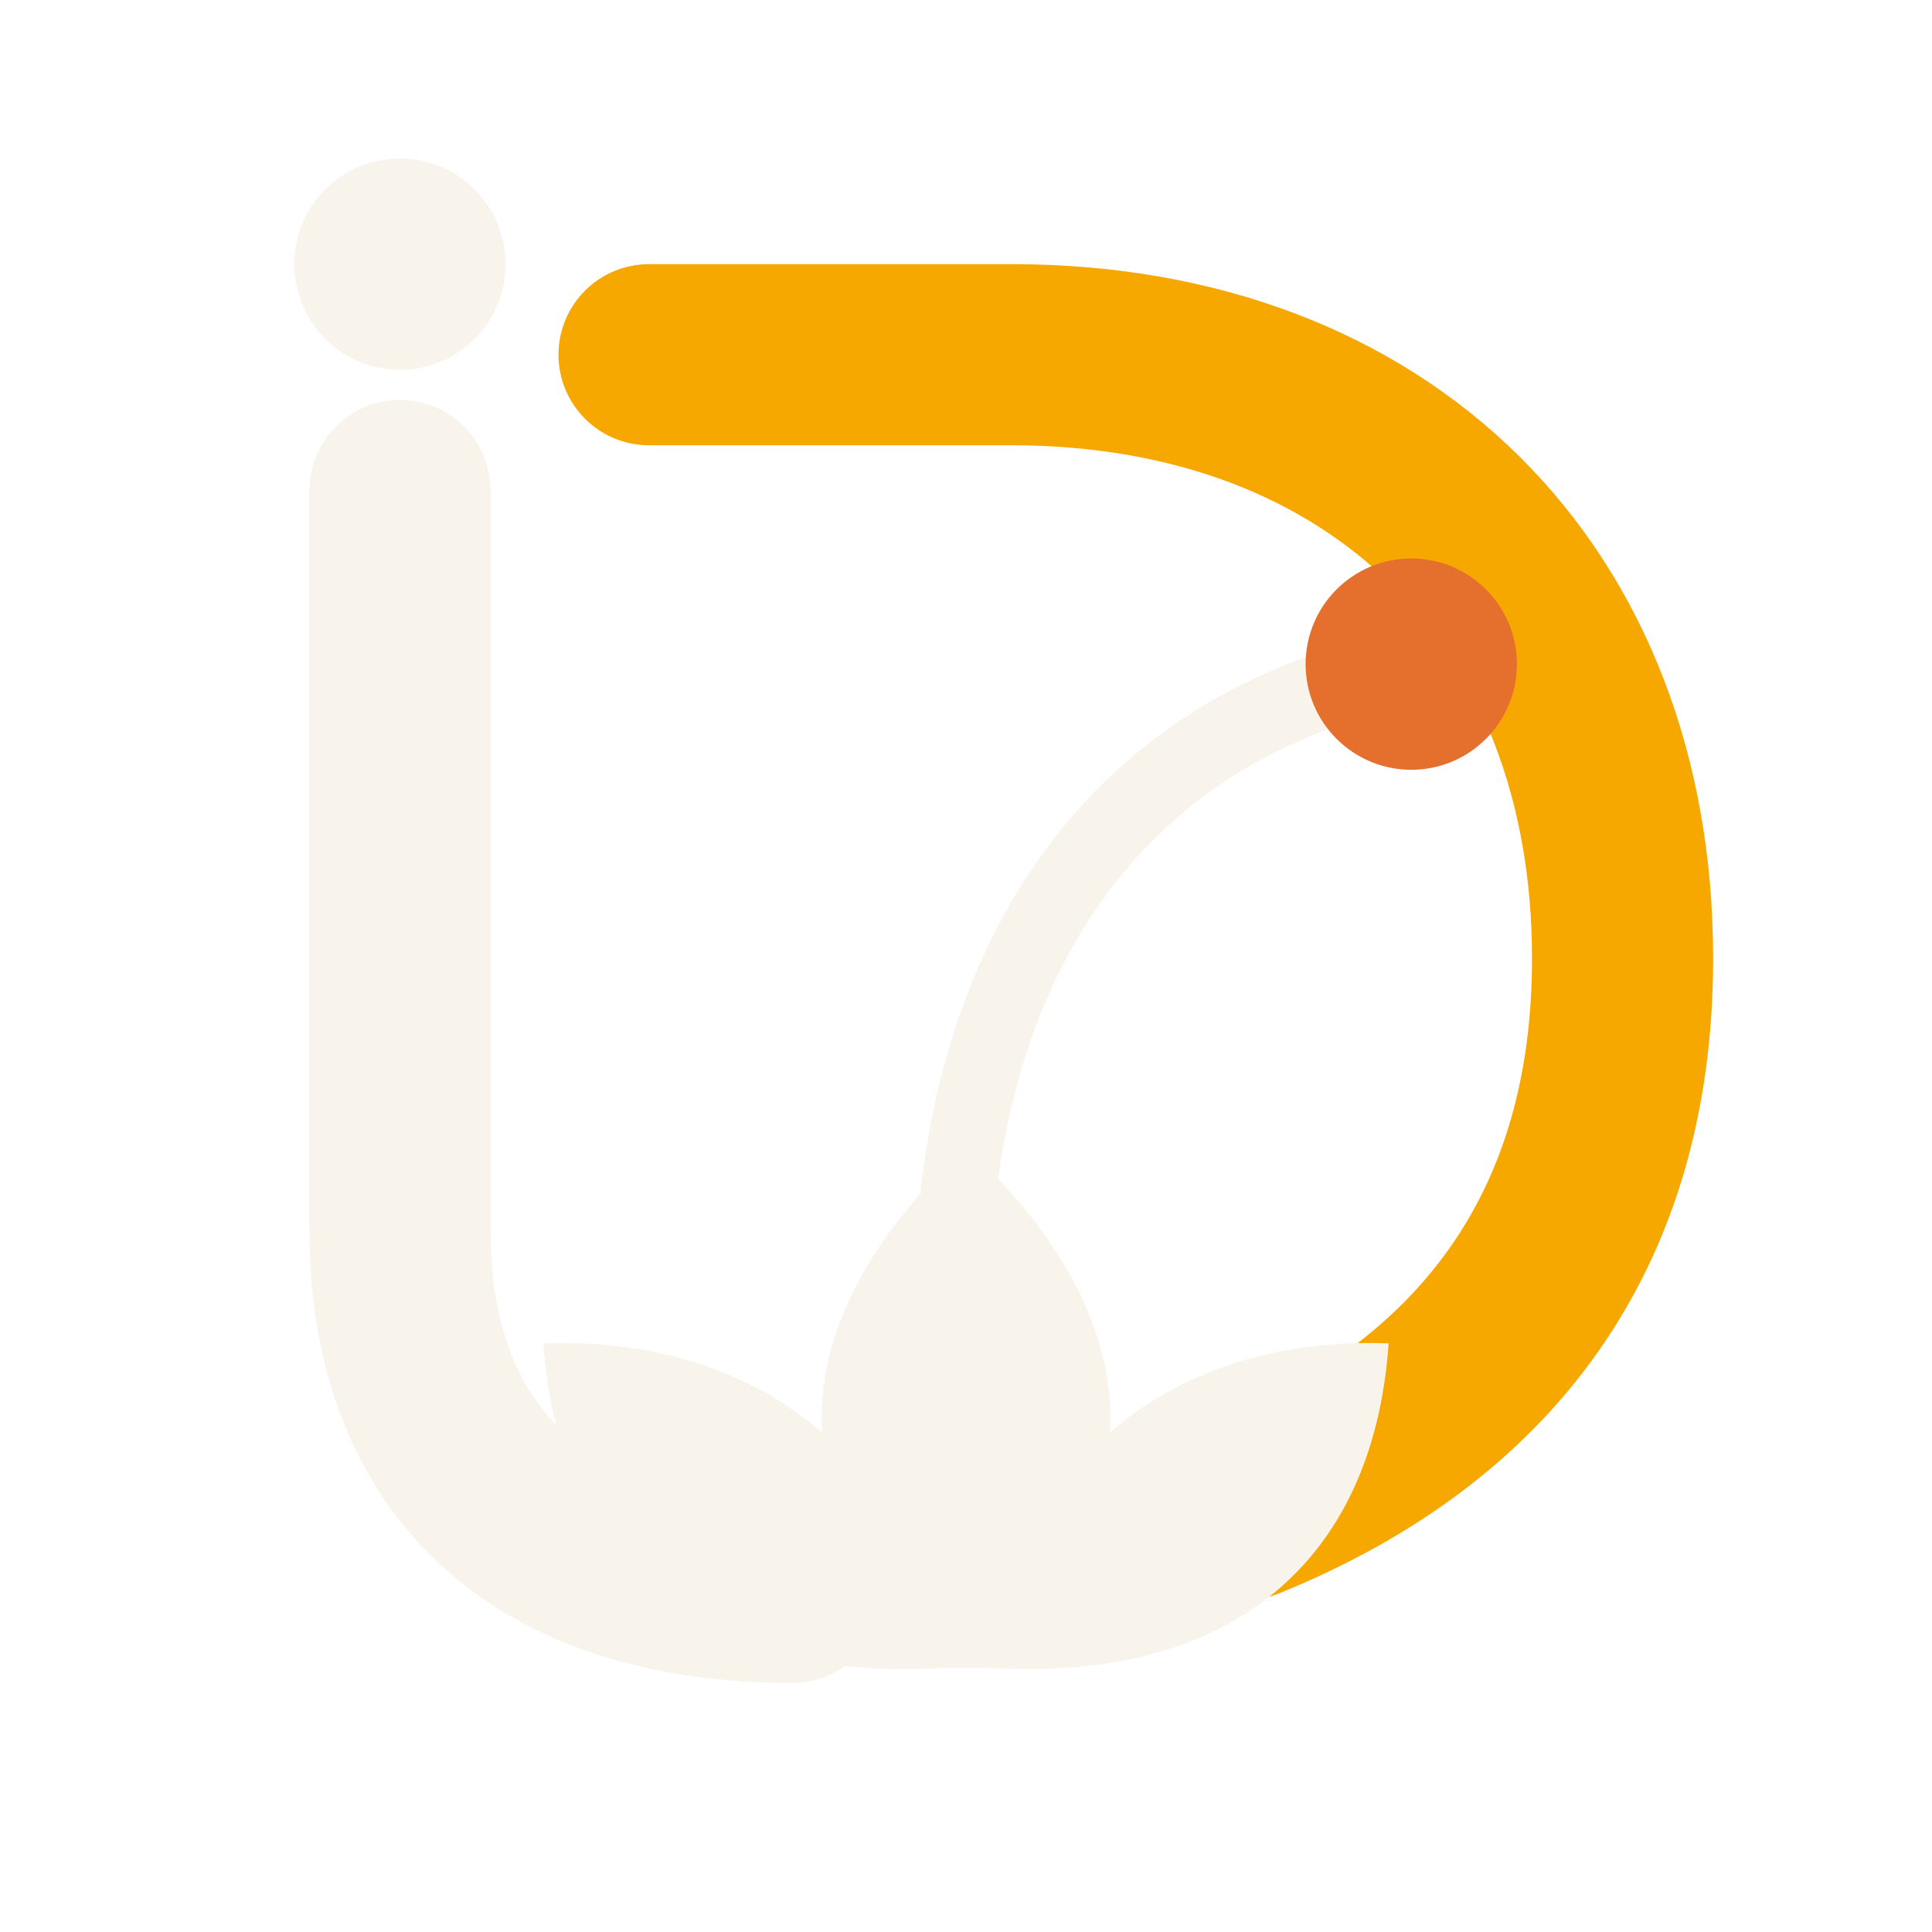
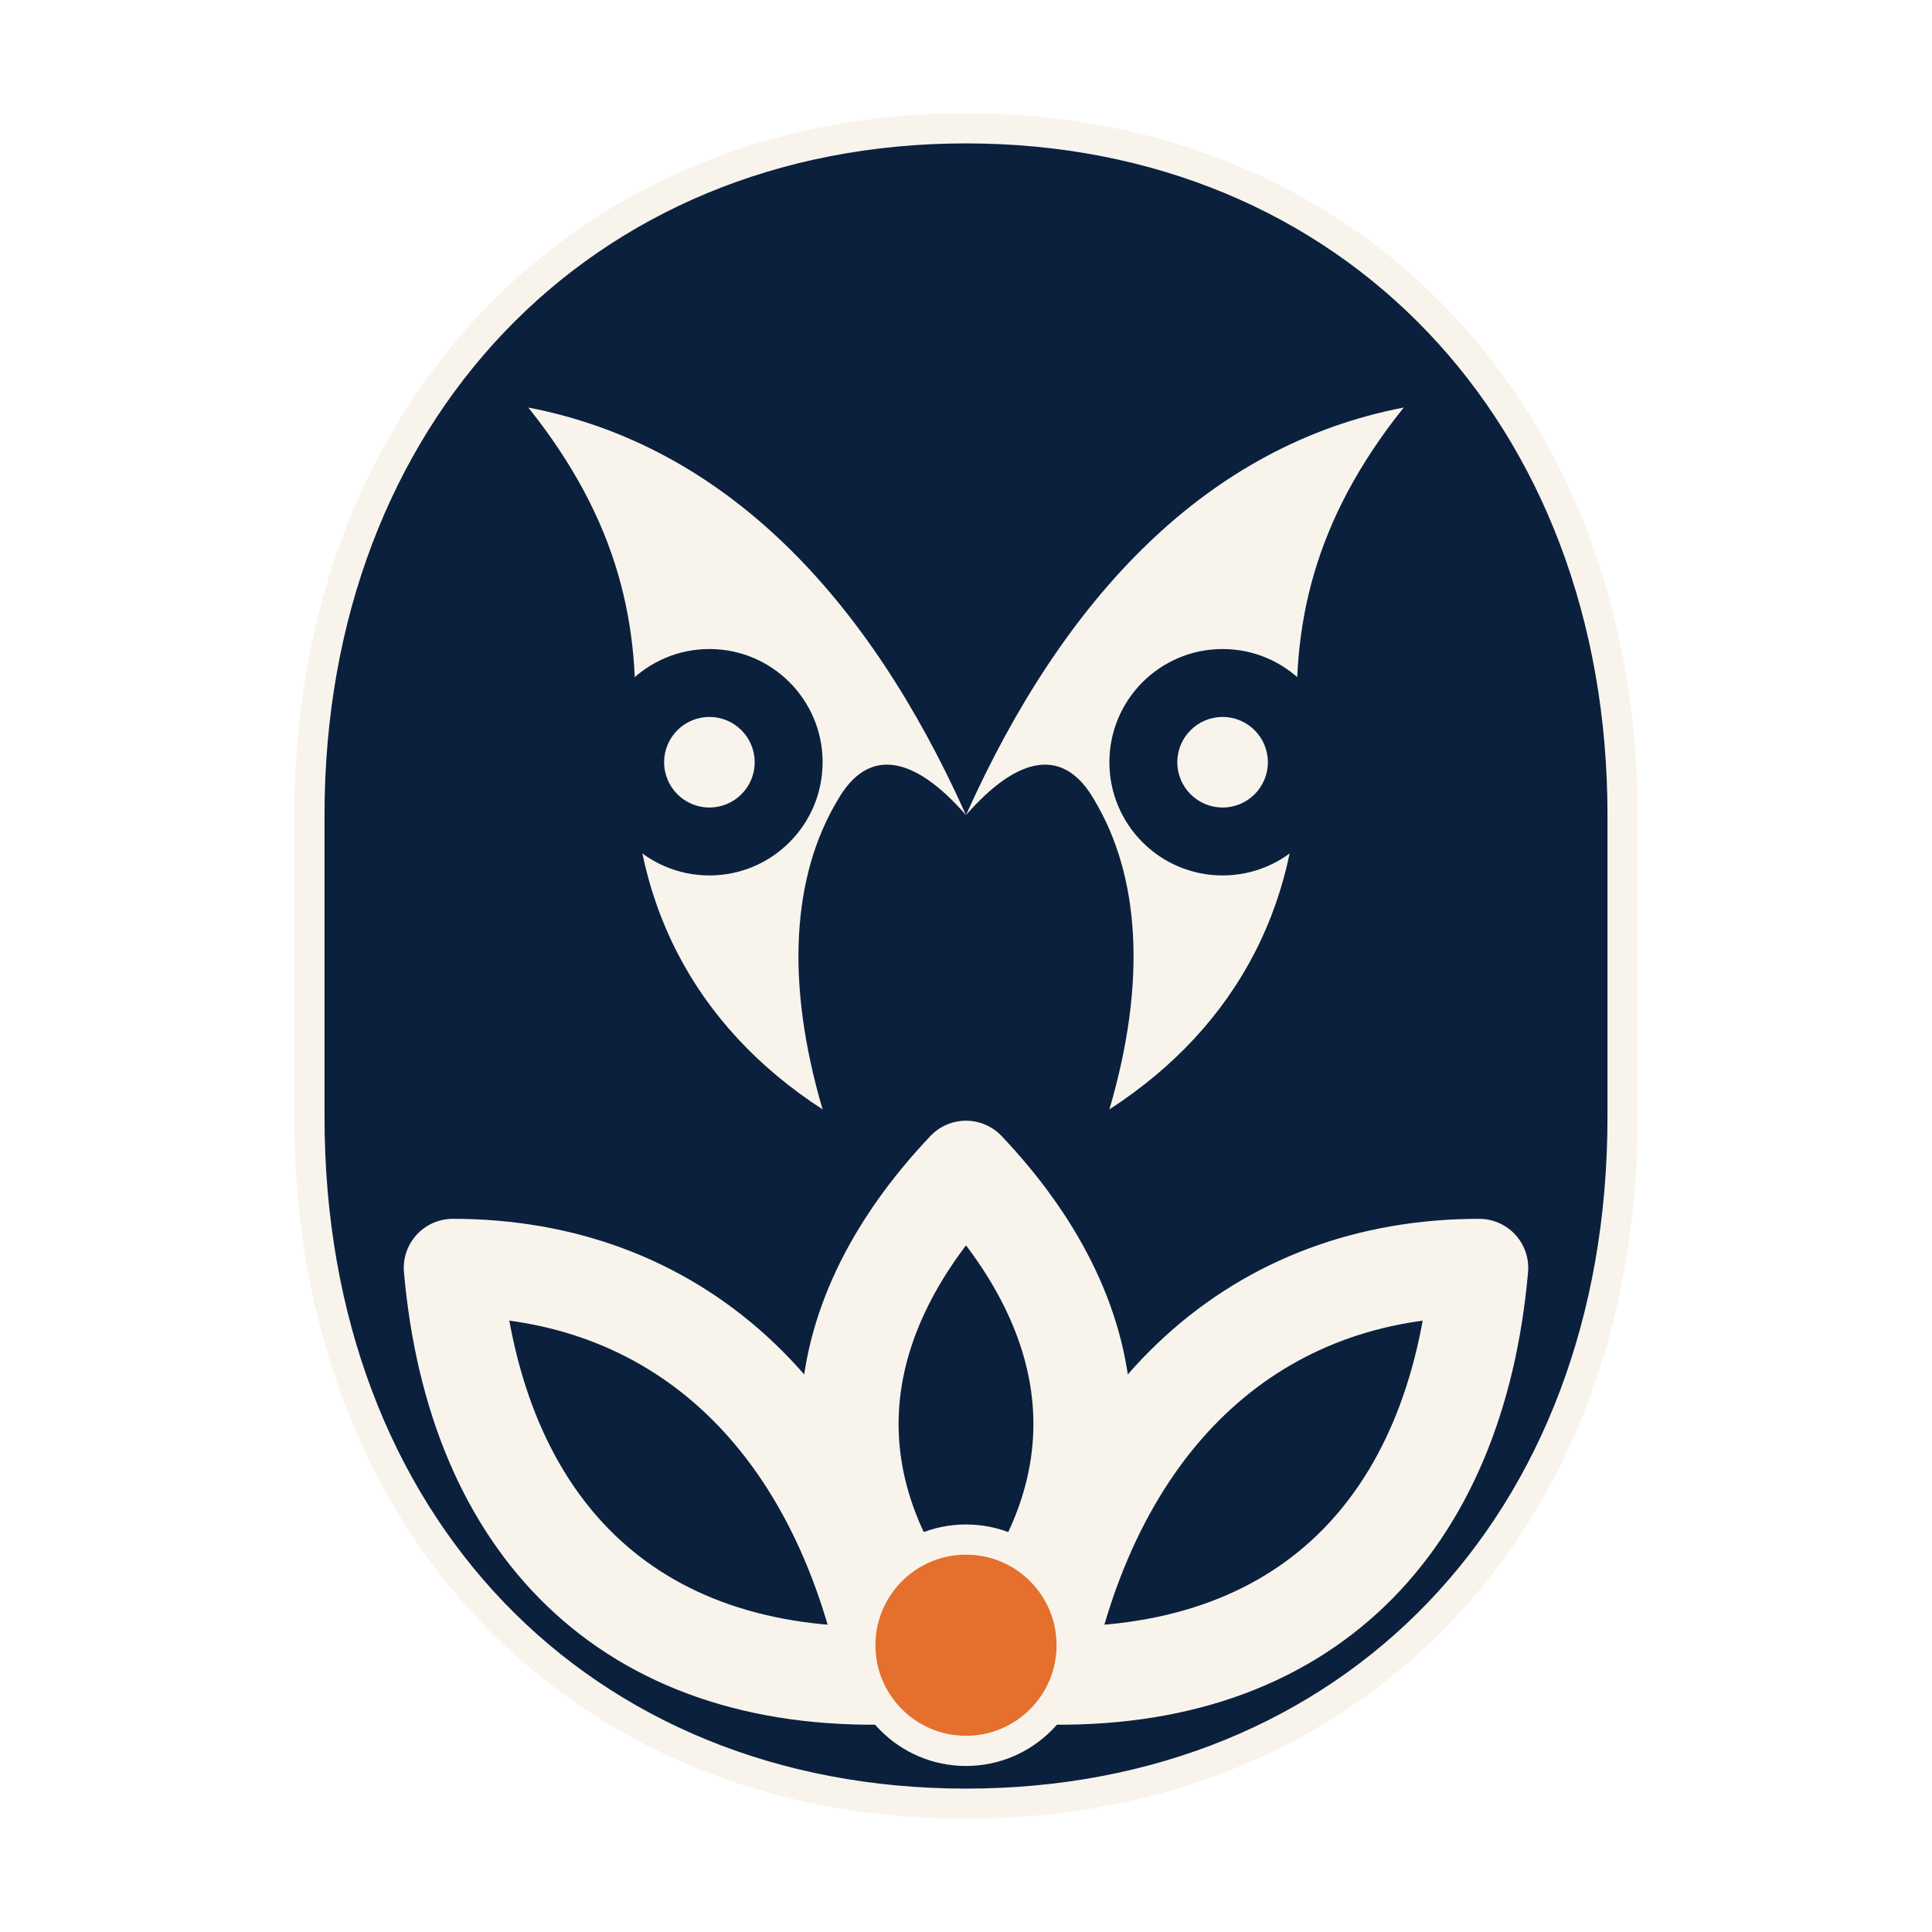
<svg xmlns="http://www.w3.org/2000/svg" viewBox="0 0 256 256" role="img" aria-labelledby="title desc">
-   <g fill="none" stroke-linecap="round" stroke-linejoin="round">
-     <path d="M86 47h48c49 0 81 32 81 80 0 36-18 60-50 73" stroke="#F6A800" stroke-width="24" />
-     <path d="M53 65v98c0 31 19 48 52 48" stroke="#F8F4EC" stroke-width="24" />
-     <path d="M127 158c4-35 23-61 57-69" stroke="#F8F4EC" stroke-width="10" />
+   <path d="M128 17C77 17 41 55 41 108v40c0 54 36 91 87 91s87-37 87-91v-40c0-53-36-91-87-91Z" fill="#0B203D" stroke="#F8F4EC" stroke-width="4" />
+   <path d="M128 108C115 79 96 59 70 54c12 15 15 29 14 44-1 21 8 38 25 49-5-17-4-31 2-41 4-7 10-6 17 2Z" fill="#F8F4EC" />
+   <path d="M128 108c13-29 32-49 58-54-12 15-15 29-14 44 1 21-8 38-25 49 5-17 4-31-2-41-4-7-10-6-17 2Z" fill="#F8F4EC" />
+   <g fill="none" stroke="#F8F4EC" stroke-linecap="round" stroke-linejoin="round">
+     <path d="M128 155c-18 19-23 43 0 67 23-24 18-48 0-67Z" stroke-width="13" />
+     <path d="M118 222c-35 1-55-20-58-54 29 0 51 19 58 54Z" stroke-width="13" />
+     <path d="M138 222c35 1 55-20 58-54-29 0-51 19-58 54Z" stroke-width="13" />
  </g>
-   <circle cx="53" cy="35" r="14" fill="#F8F4EC" />
-   <circle cx="187" cy="88" r="14" fill="#E56F2D" />
-   <path d="M112 208h32l-8 13h-16Z" fill="#F8F4EC" />
-   <path d="M128 220c-24-17-27-43 0-68 27 25 24 51 0 68Z" fill="#F8F4EC" />
-   <path d="M125 221c-32 2-51-14-53-43 28-1 49 15 53 43Z" fill="#F8F4EC" />
-   <path d="M131 221c32 2 51-14 53-43-28-1-49 15-53 43Z" fill="#F8F4EC" />
+   <circle cx="94" cy="101" r="15" fill="#0B203D" />
+   <circle cx="162" cy="101" r="15" fill="#0B203D" />
+   <circle cx="94" cy="101" r="6" fill="#F8F4EC" />
+   <circle cx="162" cy="101" r="6" fill="#F8F4EC" />
+   <circle cx="128" cy="218" r="14" fill="#E56F2D" stroke="#F8F4EC" stroke-width="4" />
</svg>
